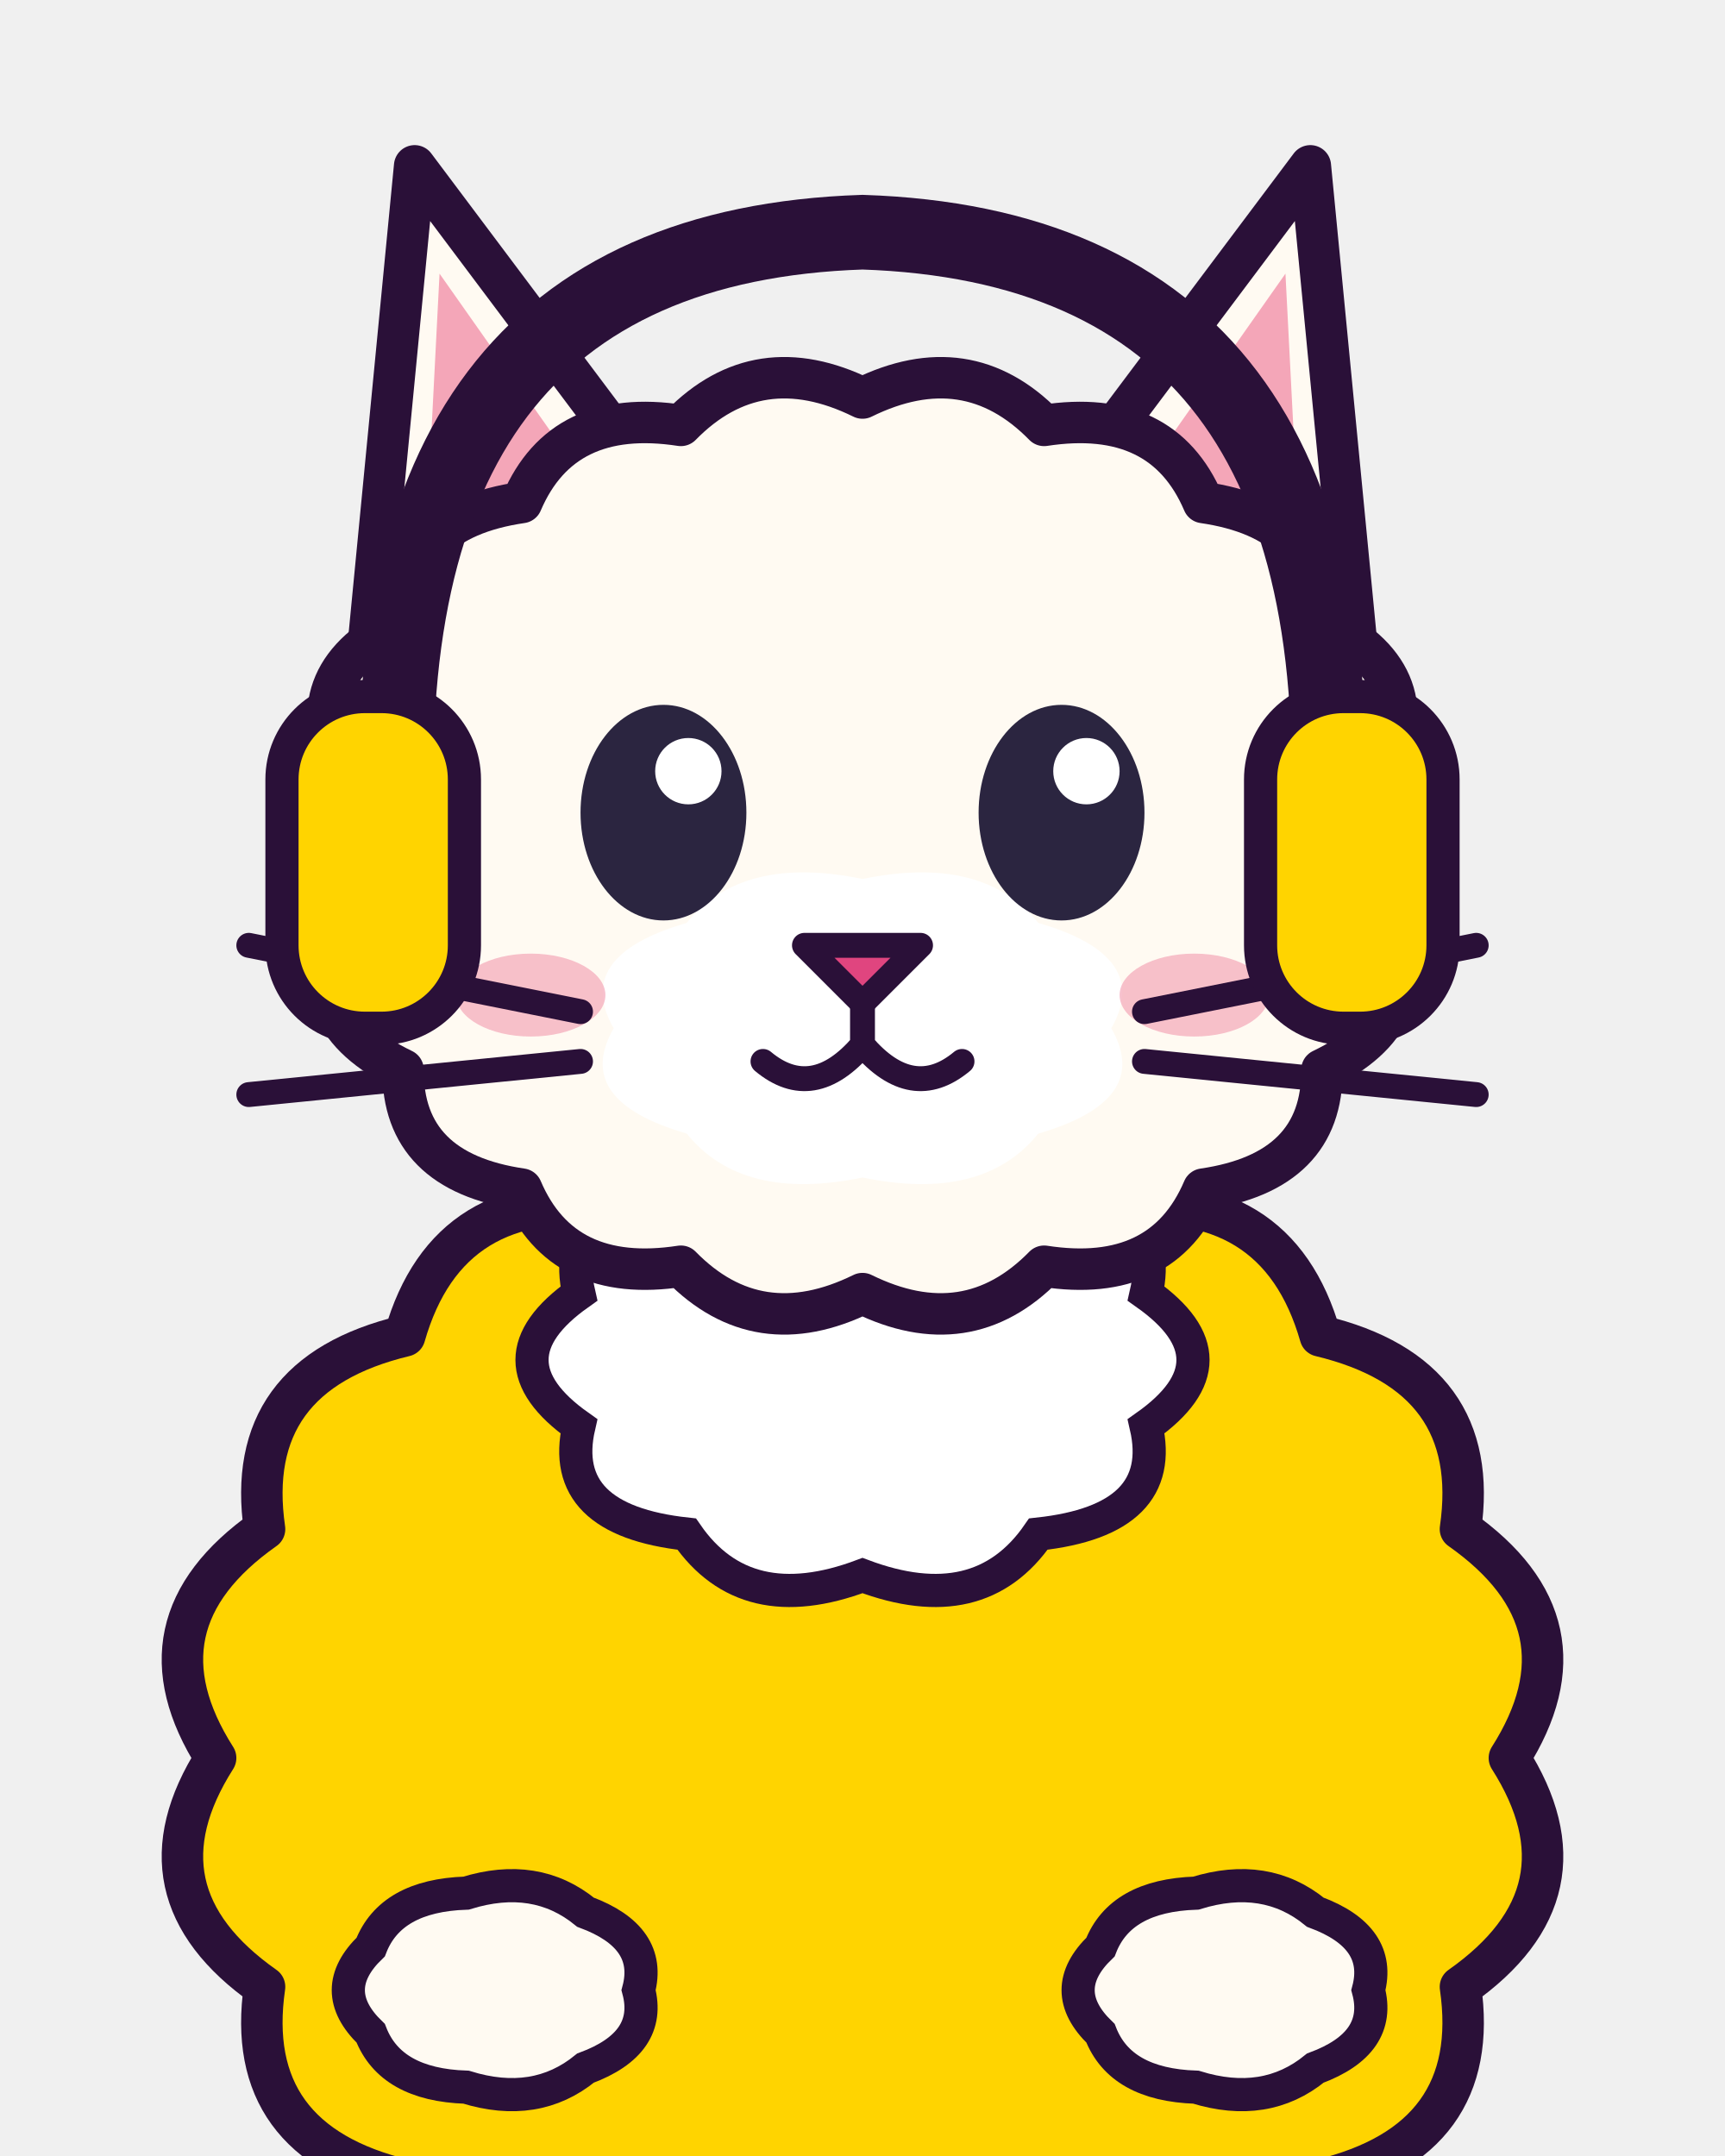
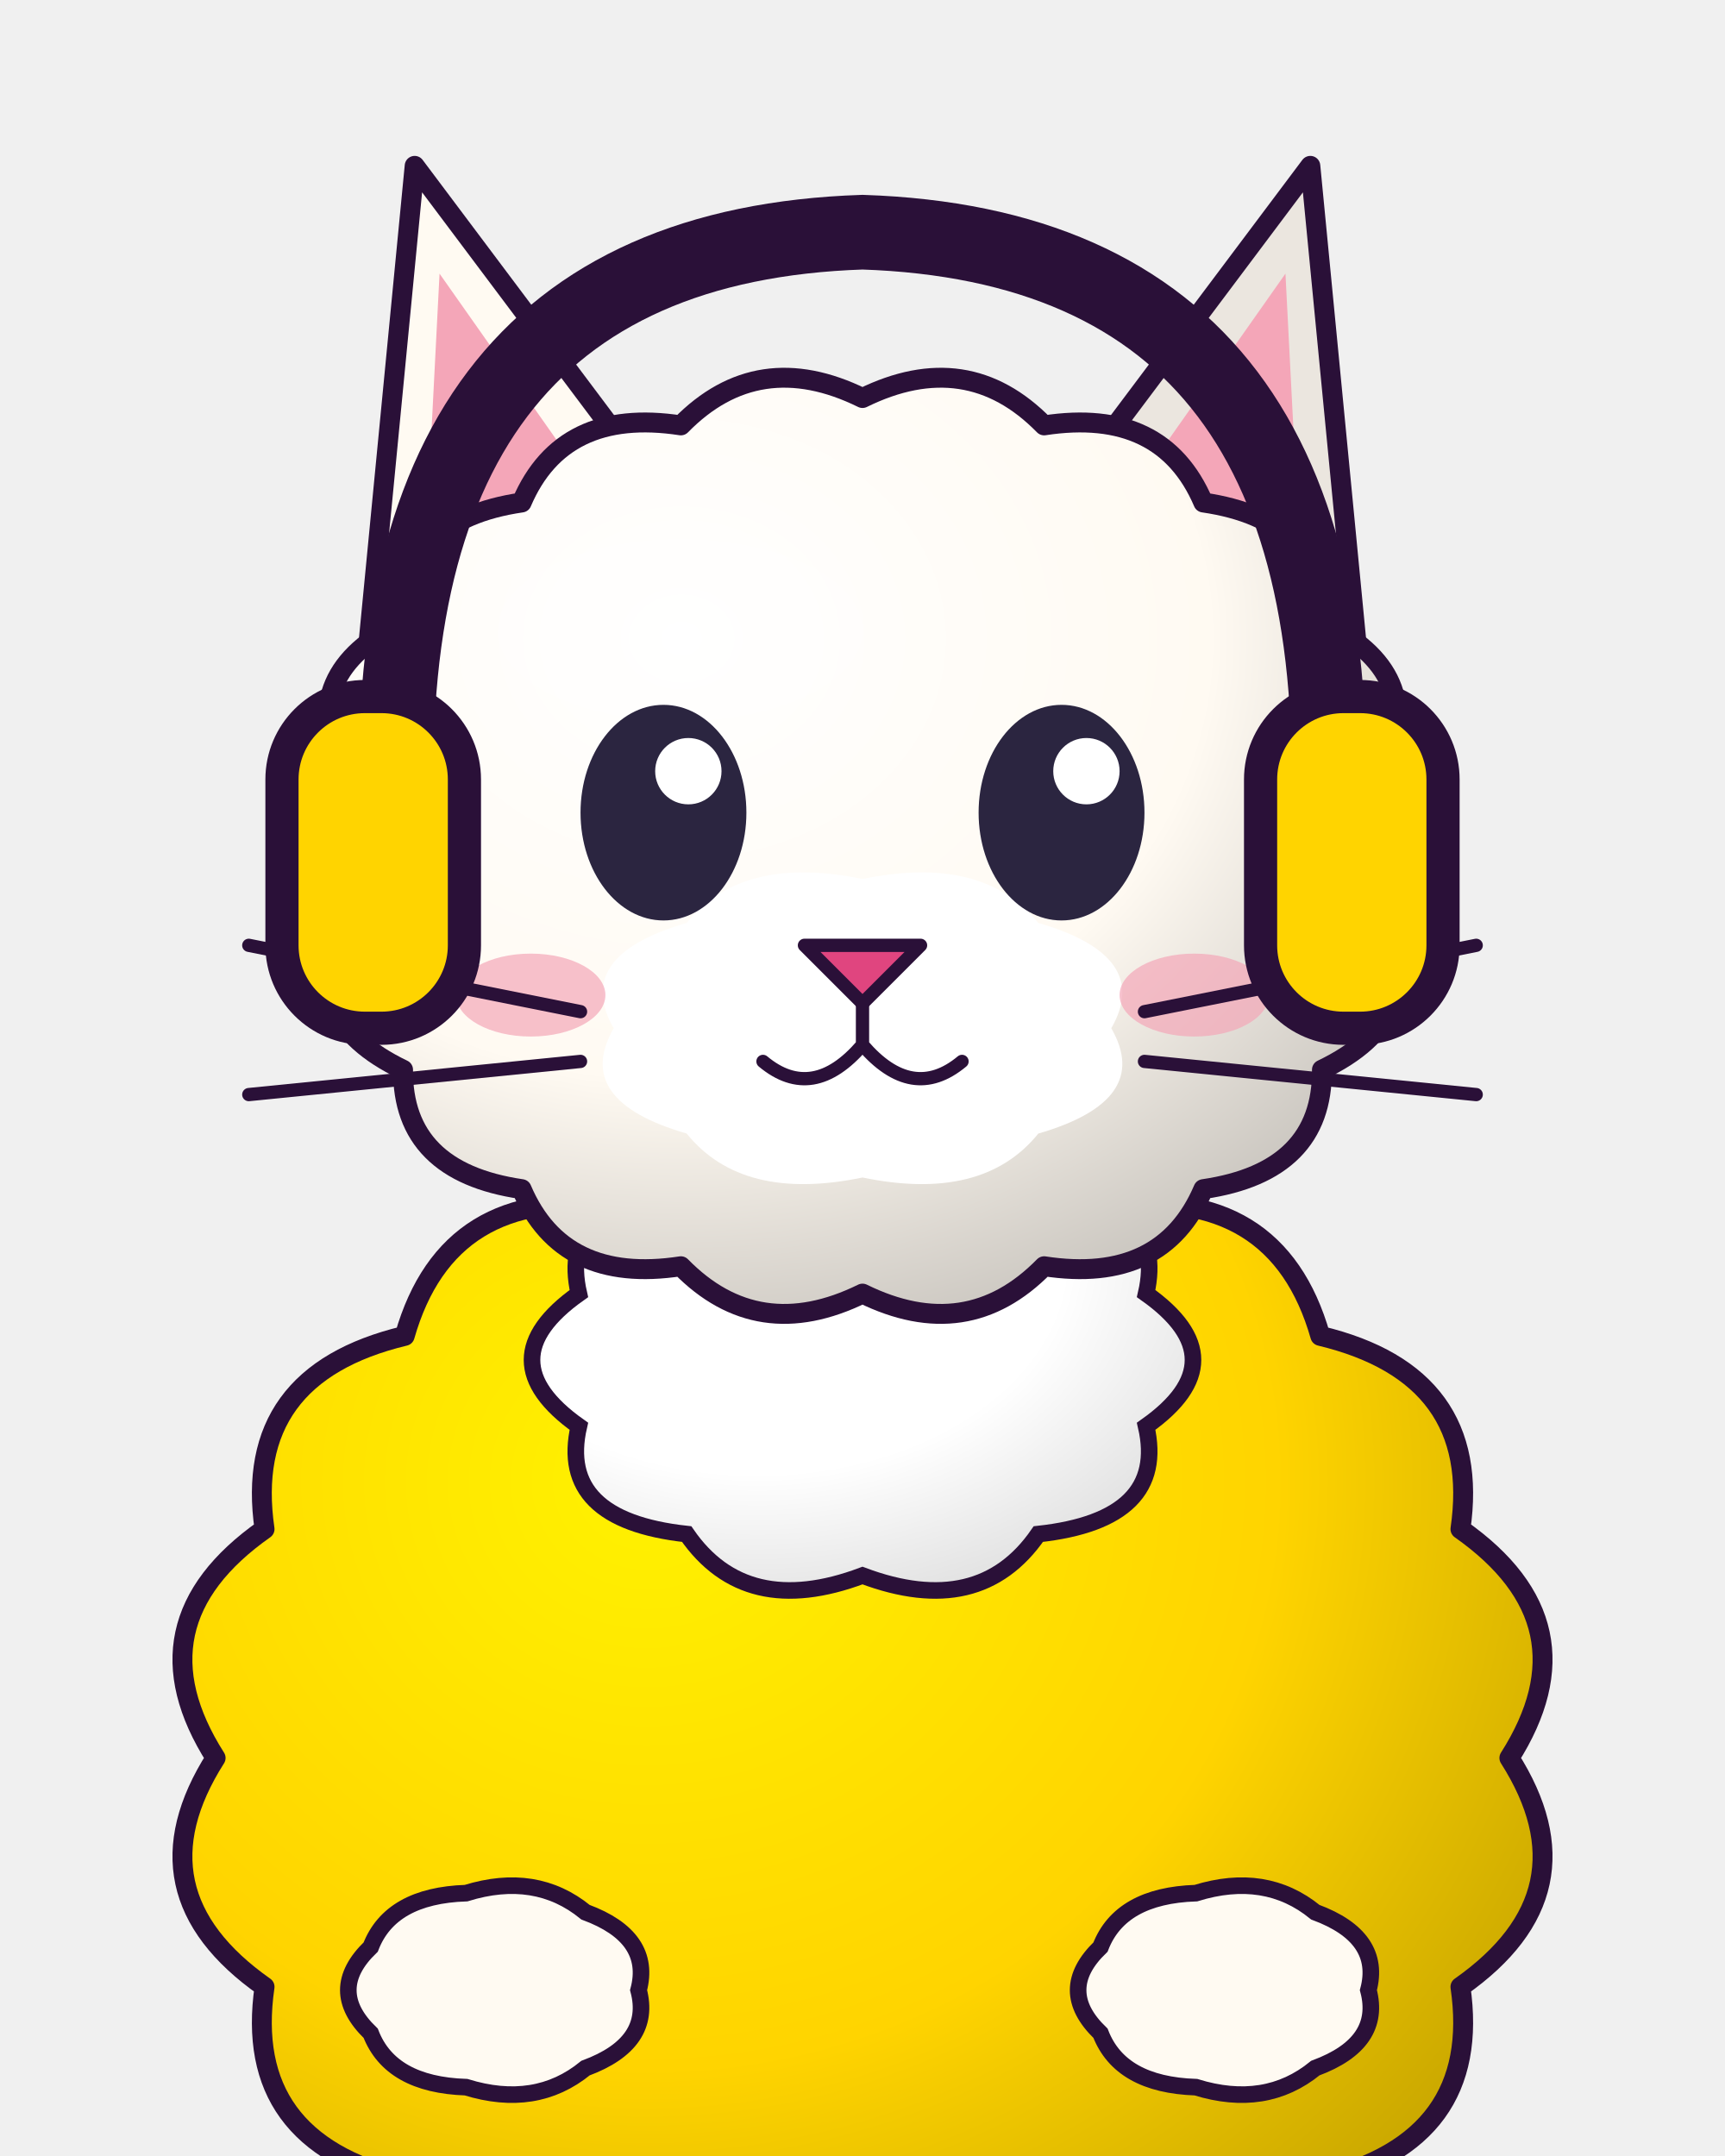
<svg xmlns="http://www.w3.org/2000/svg" viewBox="-104 -252 208 260">
-   <path d="M78.0 -40.0 Q88.3 -23.8 72.1 -12.4 Q74.8 6.2 55.2 10.9 Q50.0 29.1 29.8 26.5 Q17.6 41.5 0.0 32.0 Q-17.6 41.5 -29.8 26.5 Q-50.0 29.1 -55.2 10.9 Q-74.8 6.2 -72.1 -12.4 Q-88.3 -23.8 -78.0 -40.0 Q-88.3 -56.2 -72.1 -67.6 Q-74.8 -86.2 -55.2 -90.9 Q-50.0 -109.1 -29.8 -106.5 Q-17.6 -121.5 -0.0 -112.0 Q17.6 -121.5 29.8 -106.5 Q50.0 -109.1 55.2 -90.9 Q74.8 -86.2 72.1 -67.6 Q88.3 -56.2 78.0 -40.0Z" fill="#ffd400" stroke="#2a1038" stroke-width="5" stroke-linejoin="round" />
-   <path d="M34.2 -80.0 Q36.8 -68.7 21.2 -67.0 Q14.1 -56.7 0.0 -62.0 Q-14.1 -56.7 -21.2 -67.0 Q-36.8 -68.7 -34.2 -80.0 Q-45.5 -88.0 -34.2 -96.0 Q-36.8 -107.3 -21.2 -109.0 Q-14.1 -119.3 -0.0 -114.0 Q14.1 -119.3 21.2 -109.0 Q36.8 -107.3 34.2 -96.0 Q45.5 -88.0 34.2 -80.0Z" fill="#ffffff" stroke="#2a1038" stroke-width="4" />
-   <path d="M-24 -192 L-54 -232 L-60 -170Z" fill="#fffaf2" stroke="#2a1038" stroke-width="5" stroke-linejoin="round" />
+   <defs>
+     <radialGradient id="odarkwhite05779" cx=".34" cy=".28" r=".85">
+       <stop offset="0" stop-color="#fff200" />
+       <stop offset=".55" stop-color="#ffd400" />
+       <stop offset="1" stop-color="#bd9d00" />
+     </radialGradient>
+     <radialGradient id="fdarkwhite05779" cx=".34" cy=".28" r=".85">
+       <stop offset="0" stop-color="#ffffff" />
+       <stop offset=".55" stop-color="#fffaf2" />
+       <stop offset="1" stop-color="#bdb9b3" />
+     </radialGradient>
+     <radialGradient id="bdarkwhite05779" cx=".34" cy=".28" r=".85">
+       <stop offset="0" stop-color="#ffffff" />
+       <stop offset=".55" stop-color="#ffffff" />
+       <stop offset="1" stop-color="#dbdbdb" />
+     </radialGradient>
+   </defs>
+   <ellipse cx="6" cy="34" rx="78" ry="16" fill="#000" opacity=".16" />
+   <path d="M78.0 -40.0 Q88.3 -23.8 72.1 -12.4 Q74.8 6.2 55.2 10.9 Q50.0 29.1 29.8 26.5 Q17.6 41.5 0.0 32.0 Q-17.6 41.5 -29.8 26.5 Q-50.0 29.1 -55.2 10.9 Q-74.8 6.2 -72.1 -12.4 Q-88.3 -23.8 -78.0 -40.0 Q-88.3 -56.2 -72.1 -67.6 Q-74.8 -86.2 -55.2 -90.9 Q-50.0 -109.1 -29.8 -106.5 Q-17.6 -121.5 -0.0 -112.0 Q17.6 -121.5 29.8 -106.5 Q50.0 -109.1 55.2 -90.9 Q74.8 -86.2 72.1 -67.6 Q88.3 -56.2 78.0 -40.0Z" fill="url(#odarkwhite05779)" stroke="#2a1038" stroke-width="2.4" stroke-linejoin="round" />
+   <path d="M34.2 -80.0 Q36.8 -68.7 21.2 -67.0 Q14.1 -56.7 0.0 -62.0 Q-14.1 -56.7 -21.2 -67.0 Q-36.8 -68.7 -34.2 -80.0 Q-45.5 -88.0 -34.2 -96.0 Q-36.8 -107.3 -21.2 -109.0 Q-14.1 -119.3 -0.0 -114.0 Q14.1 -119.3 21.2 -109.0 Q36.8 -107.3 34.2 -96.0 Q45.5 -88.0 34.2 -80.0Z" fill="url(#bdarkwhite05779)" stroke="#2a1038" stroke-width="2" />
+   <path d="M-24 -192 L-54 -232 L-60 -170Z" fill="#fffaf2" stroke="#2a1038" stroke-width="2.4" stroke-linejoin="round" />
  <path d="M-32 -192 L-51 -219 L-53 -180Z" fill="#f4a6b8" />
-   <path d="M24 -192 L54 -232 L60 -170Z" fill="#fffaf2" stroke="#2a1038" stroke-width="5" stroke-linejoin="round" />
+   <path d="M24 -192 L54 -232 L60 -170Z" fill="#ebe6df" stroke="#2a1038" stroke-width="2.4" stroke-linejoin="round" />
  <path d="M32 -192 L51 -219 L53 -180Z" fill="#f4a6b8" />
-   <path d="M63.0 -140.6 Q68.1 -129.1 55.4 -123.0 Q55.5 -110.7 41.1 -108.6 Q36.2 -97.1 21.9 -99.3 Q12.6 -89.8 0.0 -96.0 Q-12.6 -89.8 -21.9 -99.3 Q-36.2 -97.1 -41.1 -108.6 Q-55.5 -110.7 -55.4 -123.0 Q-68.1 -129.1 -63.0 -140.6 Q-72.4 -150.0 -63.0 -159.4 Q-68.1 -170.9 -55.4 -177.0 Q-55.5 -189.3 -41.1 -191.4 Q-36.2 -202.9 -21.9 -200.7 Q-12.6 -210.2 -0.0 -204.0 Q12.6 -210.2 21.9 -200.7 Q36.2 -202.9 41.1 -191.4 Q55.5 -189.3 55.4 -177.0 Q68.1 -170.9 63.0 -159.4 Q72.4 -150.0 63.0 -140.6Z" fill="#fffaf2" stroke="#2a1038" stroke-width="5" stroke-linejoin="round" />
+   <path d="M63.0 -140.6 Q68.1 -129.1 55.4 -123.0 Q55.5 -110.7 41.1 -108.6 Q36.2 -97.1 21.9 -99.3 Q12.6 -89.8 0.0 -96.0 Q-12.6 -89.8 -21.9 -99.3 Q-36.2 -97.1 -41.1 -108.6 Q-55.5 -110.7 -55.4 -123.0 Q-68.1 -129.1 -63.0 -140.6 Q-72.4 -150.0 -63.0 -159.4 Q-68.1 -170.9 -55.4 -177.0 Q-55.5 -189.3 -41.1 -191.4 Q-36.2 -202.9 -21.9 -200.7 Q-12.6 -210.2 -0.0 -204.0 Q12.6 -210.2 21.9 -200.7 Q36.2 -202.9 41.1 -191.4 Q55.5 -189.3 55.4 -177.0 Q68.1 -170.9 63.0 -159.4 Q72.4 -150.0 63.0 -140.6Z" fill="url(#fdarkwhite05779)" stroke="#2a1038" stroke-width="2.4" stroke-linejoin="round" />
+   <ellipse cx="-22" cy="-176" rx="22" ry="11" fill="#fff" opacity=".22" />
  <path d="M30.0 -128.0 Q35.0 -119.3 21.2 -115.3 Q14.5 -107.0 0.0 -110.0 Q-14.5 -107.0 -21.2 -115.3 Q-35.0 -119.3 -30.0 -128.0 Q-35.0 -136.7 -21.2 -140.7 Q-14.5 -149.0 -0.0 -146.0 Q14.5 -149.0 21.2 -140.7 Q35.0 -136.7 30.0 -128.0Z" fill="#ffffff" />
  <ellipse cx="-24" cy="-154" rx="10" ry="13" fill="#2b2540" />
  <circle cx="-21" cy="-159" r="4" fill="#fff" />
  <ellipse cx="-40" cy="-132" rx="9" ry="5" fill="#f4a6b8" opacity=".7" />
-   <path d="M-34 -130 L-74 -138 M-34 -124 L-74 -120" stroke="#2a1038" stroke-width="3" stroke-linecap="round" />
+   <path d="M-34 -130 L-74 -138 M-34 -124 L-74 -120" stroke="#2a1038" stroke-width="1.6" stroke-linecap="round" />
  <ellipse cx="24" cy="-154" rx="10" ry="13" fill="#2b2540" />
  <circle cx="27" cy="-159" r="4" fill="#fff" />
  <ellipse cx="40" cy="-132" rx="9" ry="5" fill="#f4a6b8" opacity=".7" />
-   <path d="M34 -130 L74 -138 M34 -124 L74 -120" stroke="#2a1038" stroke-width="3" stroke-linecap="round" />
-   <path d="M-7 -138 H7 L0 -131Z" fill="#e0457f" stroke="#2a1038" stroke-width="3" stroke-linejoin="round" />
-   <path d="M0 -131 V-126 M0 -126 Q-6 -119 -12 -124 M0 -126 Q6 -119 12 -124" fill="none" stroke="#2a1038" stroke-width="3" stroke-linecap="round" />
+   <path d="M34 -130 L74 -138 M34 -124 L74 -120" stroke="#2a1038" stroke-width="1.6" stroke-linecap="round" />
+   <path d="M-7 -138 H7 L0 -131Z" fill="#e0457f" stroke="#2a1038" stroke-width="1.6" stroke-linejoin="round" />
+   <path d="M0 -131 V-126 M0 -126 Q-6 -119 -12 -124 M0 -126 Q6 -119 12 -124" fill="none" stroke="#2a1038" stroke-width="1.6" stroke-linecap="round" />
  <path d="M-56 -150 Q-60 -222 0 -224 Q60 -222 56 -150" fill="none" stroke="#2a1038" stroke-width="9" />
  <rect x="-70" y="-168" width="22" height="40" rx="10" fill="#ffd400" stroke="#2a1038" stroke-width="4" />
  <rect x="48" y="-168" width="22" height="40" rx="10" fill="#ffd400" stroke="#2a1038" stroke-width="4" />
-   <path d="M-27.0 -12.0 Q-25.3 -5.6 -33.4 -2.6 Q-39.4 2.3 -47.8 -0.3 Q-56.9 -0.6 -59.3 -6.8 Q-64.7 -12.0 -59.3 -17.2 Q-56.9 -23.4 -47.8 -23.7 Q-39.4 -26.3 -33.4 -21.4 Q-25.3 -18.4 -27.0 -12.0Z" fill="#fffaf2" stroke="#2a1038" stroke-width="4" />
-   <path d="M61.0 -12.0 Q62.7 -5.6 54.6 -2.6 Q48.6 2.3 40.2 -0.3 Q31.1 -0.6 28.7 -6.8 Q23.3 -12.0 28.7 -17.2 Q31.1 -23.4 40.2 -23.7 Q48.6 -26.3 54.6 -21.4 Q62.7 -18.4 61.0 -12.0Z" fill="#fffaf2" stroke="#2a1038" stroke-width="4" />
+   <path d="M-27.0 -12.0 Q-25.3 -5.6 -33.4 -2.6 Q-39.4 2.3 -47.8 -0.3 Q-56.9 -0.6 -59.3 -6.8 Q-64.7 -12.0 -59.3 -17.2 Q-56.9 -23.4 -47.8 -23.7 Q-39.4 -26.3 -33.4 -21.4 Q-25.3 -18.4 -27.0 -12.0Z" fill="#fffaf2" stroke="#2a1038" stroke-width="2" />
+   <path d="M61.0 -12.0 Q62.7 -5.6 54.6 -2.6 Q48.6 2.3 40.2 -0.3 Q31.1 -0.6 28.7 -6.8 Q23.3 -12.0 28.7 -17.2 Q31.1 -23.4 40.2 -23.7 Q48.6 -26.3 54.6 -21.4 Q62.7 -18.4 61.0 -12.0Z" fill="#fffaf2" stroke="#2a1038" stroke-width="2" />
</svg>
